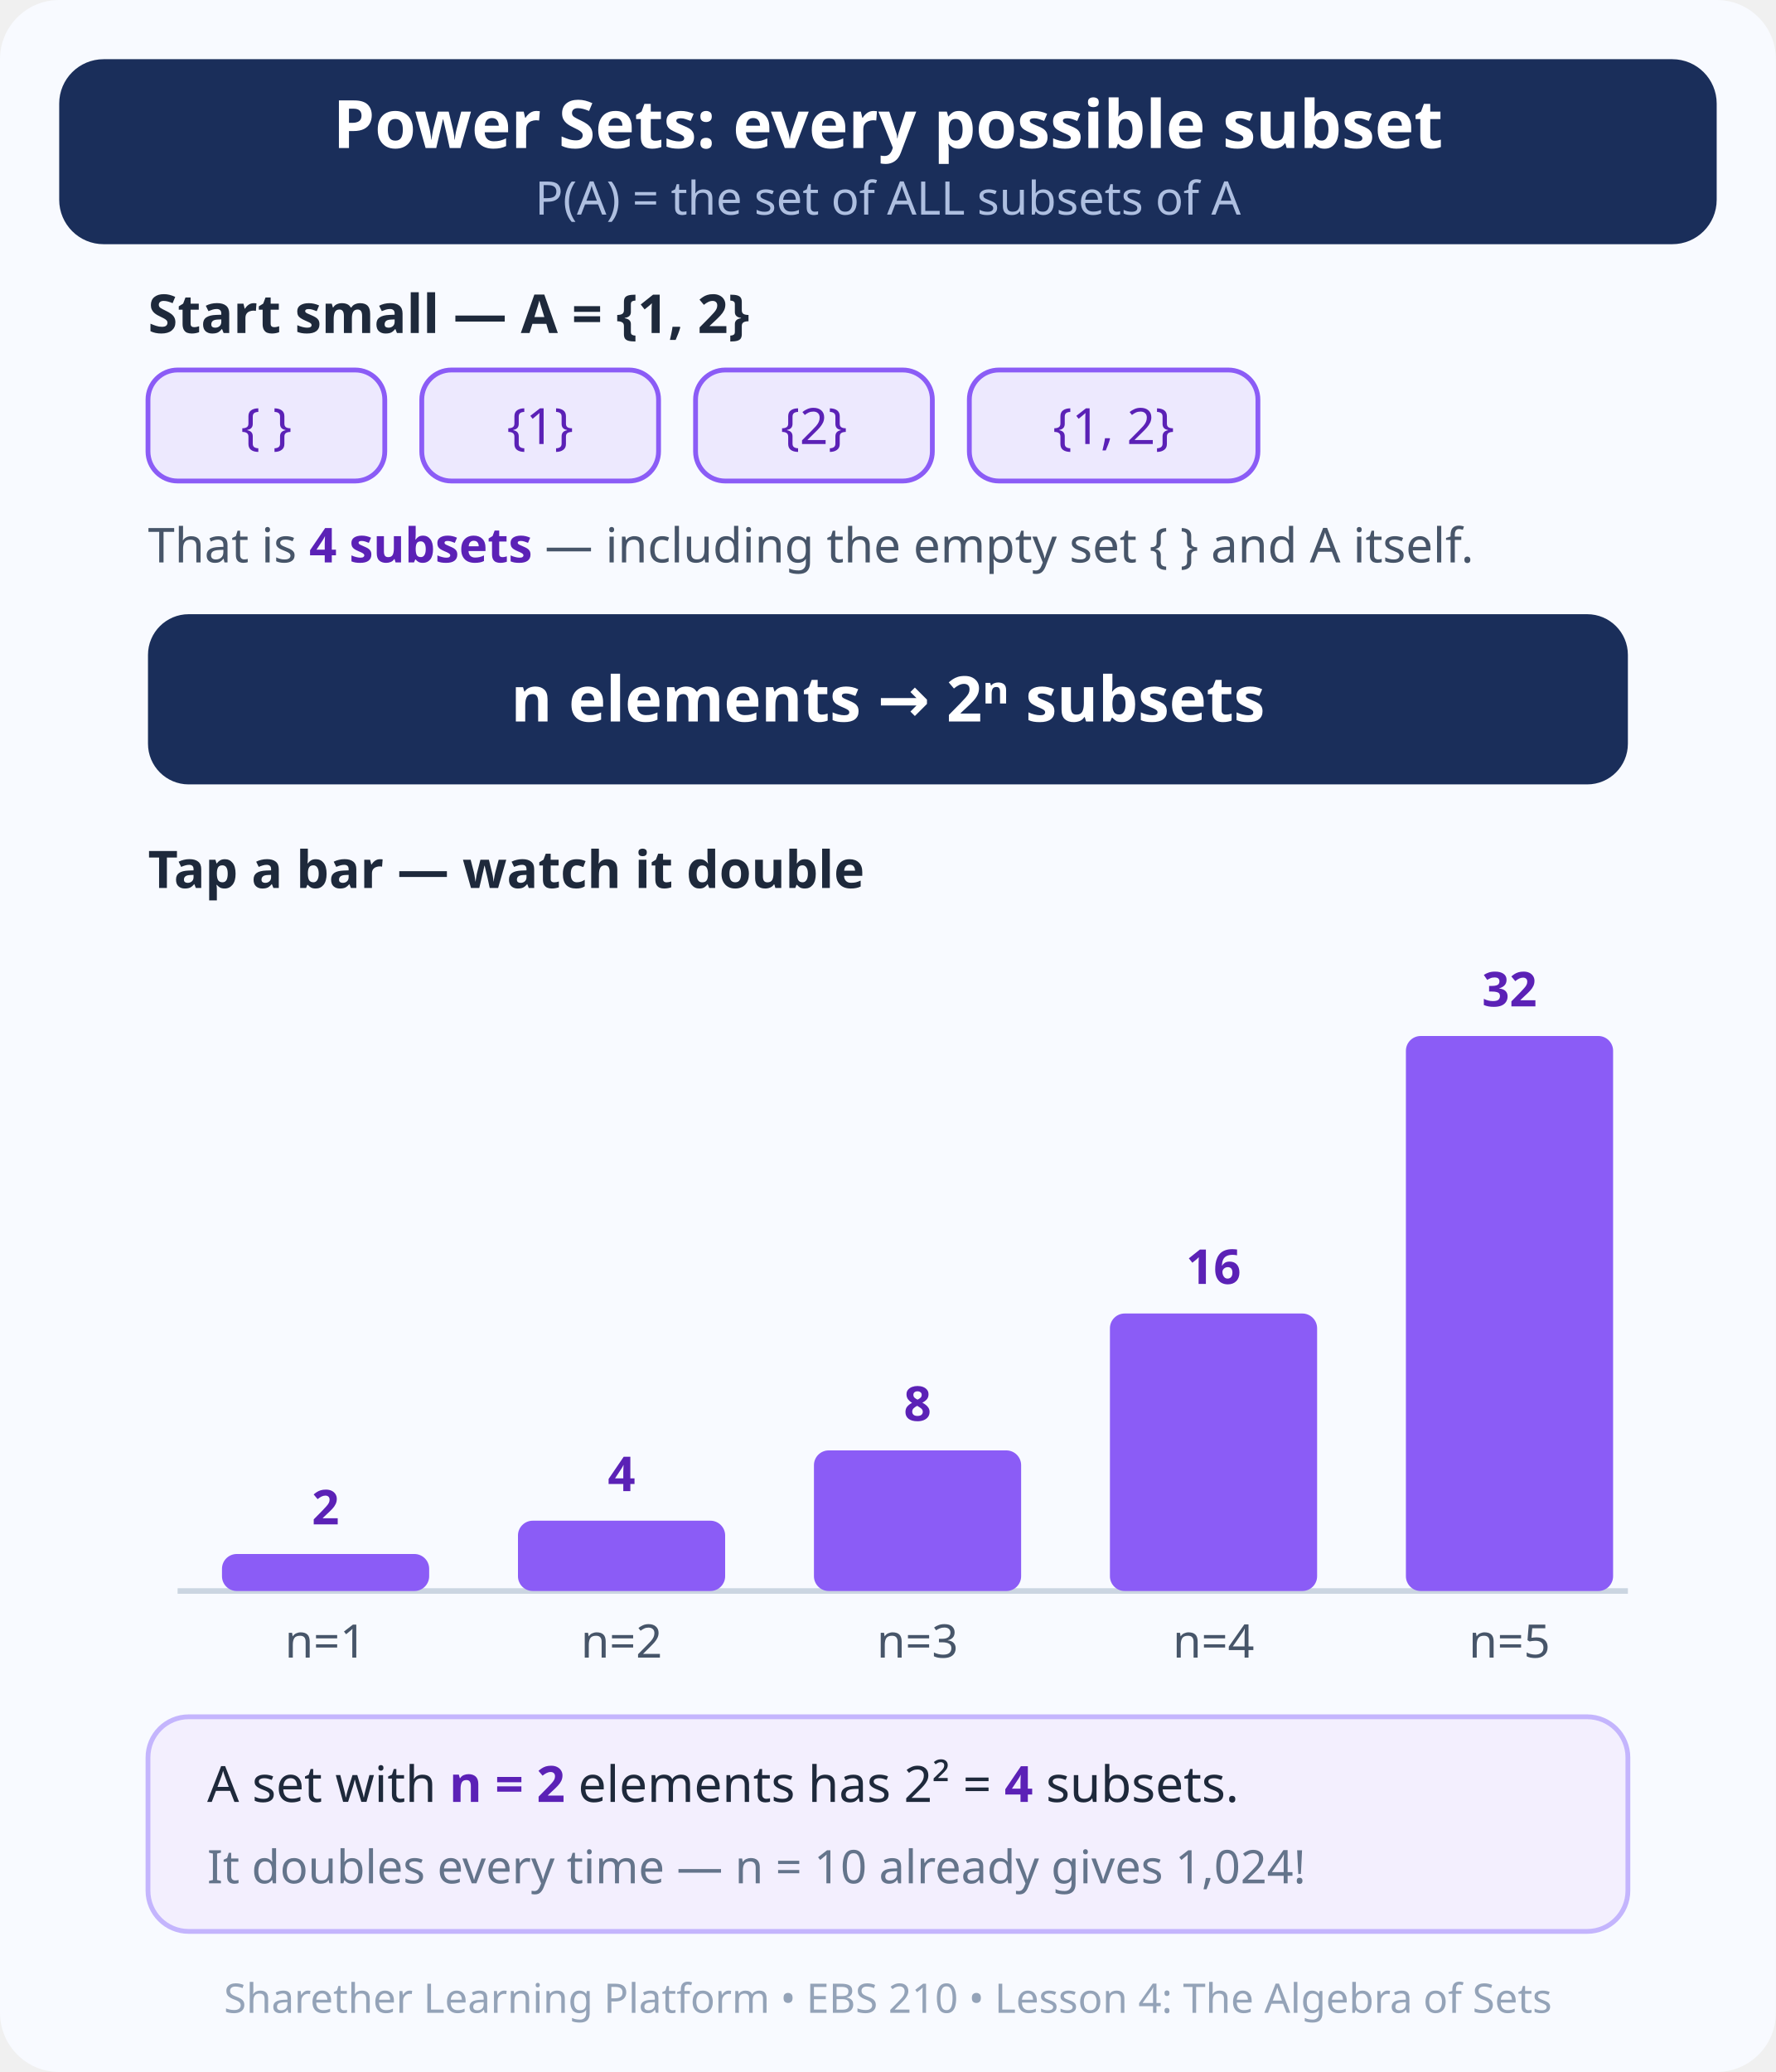
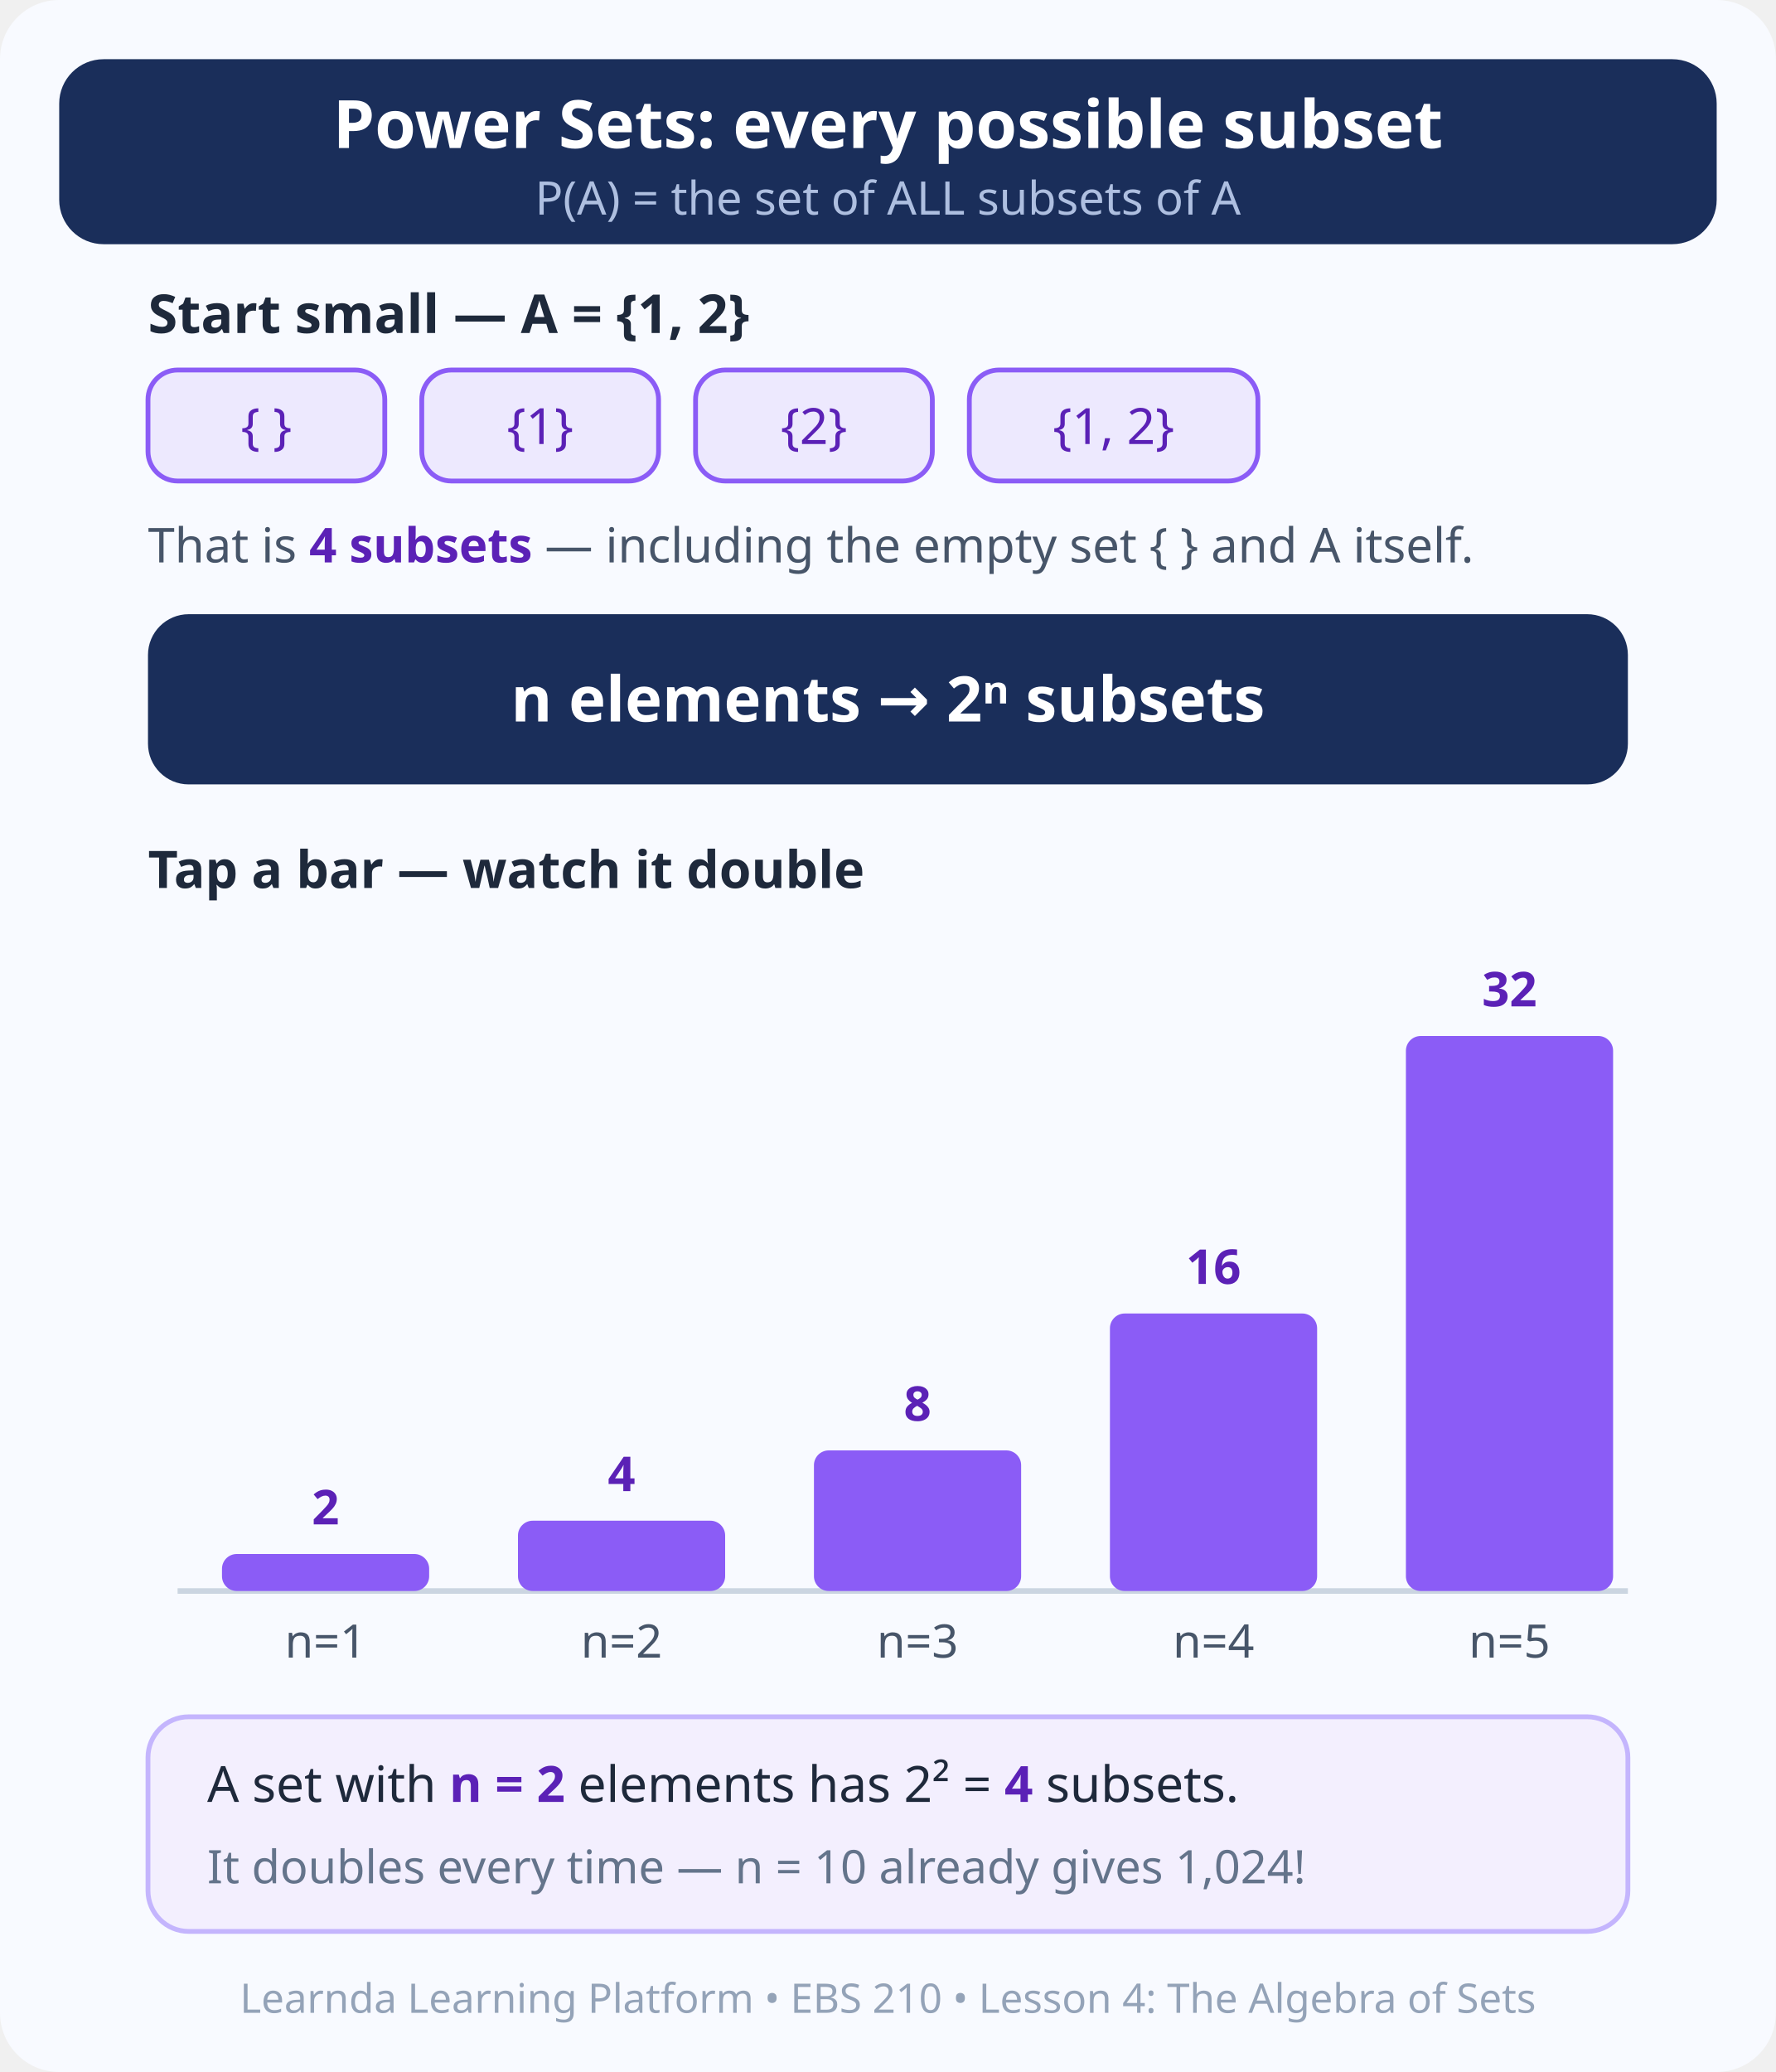
<svg xmlns="http://www.w3.org/2000/svg" viewBox="0 0 480 560" preserveAspectRatio="xMidYMid meet" role="img" aria-label="Power sets: the set {1,2} has four subsets, and a set of n elements has 2 to the power n subsets. A chart shows the count doubling as n grows from 1 to 5.">
  <style>
    .ps-title { font-family:'Segoe UI',system-ui,sans-serif; font-weight:700; }
    .ps-body  { font-family:'Segoe UI',system-ui,sans-serif; }
    .pbar { cursor:pointer; transition:opacity .15s ease; }
    .barwrap.touched .pbar:not(.sel) { opacity:.4; }
    .pbar.sel { opacity:1; }
  </style>
  <rect x="0" y="0" width="480" height="560" rx="16" fill="#f8faff" />
  <rect x="16" y="16" width="448" height="50" rx="12" fill="#1a2e5a" />
  <text class="ps-title" x="240" y="40" text-anchor="middle" fill="#ffffff" font-size="18">Power Sets: every possible subset</text>
  <text class="ps-body" x="240" y="58" text-anchor="middle" fill="#aebfe0" font-size="12.5">P(A) = the set of ALL subsets of A</text>
  <text class="ps-title" x="40" y="90" fill="#1e293b" font-size="14.5">Start small — A = {1, 2}</text>
  <g class="ps-body" font-size="13.5">
    <rect x="40" y="100" width="64" height="30" rx="8" fill="#ede9fe" stroke="#8b5cf6" stroke-width="1.3" />
    <text x="72" y="120" text-anchor="middle" fill="#5b21b6">{ }</text>
    <rect x="114" y="100" width="64" height="30" rx="8" fill="#ede9fe" stroke="#8b5cf6" stroke-width="1.3" />
    <text x="146" y="120" text-anchor="middle" fill="#5b21b6">{1}</text>
    <rect x="188" y="100" width="64" height="30" rx="8" fill="#ede9fe" stroke="#8b5cf6" stroke-width="1.3" />
    <text x="220" y="120" text-anchor="middle" fill="#5b21b6">{2}</text>
    <rect x="262" y="100" width="78" height="30" rx="8" fill="#ede9fe" stroke="#8b5cf6" stroke-width="1.3" />
    <text x="301" y="120" text-anchor="middle" fill="#5b21b6">{1, 2}</text>
  </g>
  <text class="ps-body" x="40" y="152" fill="#475569" font-size="13">That is <tspan font-weight="700" fill="#5b21b6">4 subsets</tspan> — including the empty set { } and A itself.</text>
  <rect x="40" y="166" width="400" height="46" rx="11" fill="#1a2e5a" />
  <text class="ps-title" x="240" y="195" text-anchor="middle" fill="#ffffff" font-size="17">n elements  →  2ⁿ subsets</text>
  <text class="ps-title" x="40" y="240" fill="#1e293b" font-size="14">Tap a bar — watch it double</text>
  <line x1="48" y1="430" x2="440" y2="430" stroke="#cbd5e1" stroke-width="1.5" />
  <g class="barwrap">
    <g>
      <rect class="pbar" data-n="1" data-v="2" x="60" y="420" width="56" height="10" rx="4" fill="#8b5cf6" />
      <text class="ps-title" x="88" y="412" text-anchor="middle" fill="#5b21b6" font-size="13">2</text>
      <text class="ps-body" x="88" y="448" text-anchor="middle" fill="#475569" font-size="12.5">n=1</text>
    </g>
    <g>
      <rect class="pbar sel" data-n="2" data-v="4" x="140" y="411" width="56" height="19" rx="4" fill="#8b5cf6" />
      <text class="ps-title" x="168" y="403" text-anchor="middle" fill="#5b21b6" font-size="13">4</text>
      <text class="ps-body" x="168" y="448" text-anchor="middle" fill="#475569" font-size="12.5">n=2</text>
    </g>
    <g>
      <rect class="pbar" data-n="3" data-v="8" x="220" y="392" width="56" height="38" rx="4" fill="#8b5cf6" />
      <text class="ps-title" x="248" y="384" text-anchor="middle" fill="#5b21b6" font-size="13">8</text>
      <text class="ps-body" x="248" y="448" text-anchor="middle" fill="#475569" font-size="12.5">n=3</text>
    </g>
    <g>
      <rect class="pbar" data-n="4" data-v="16" x="300" y="355" width="56" height="75" rx="4" fill="#8b5cf6" />
      <text class="ps-title" x="328" y="347" text-anchor="middle" fill="#5b21b6" font-size="13">16</text>
      <text class="ps-body" x="328" y="448" text-anchor="middle" fill="#475569" font-size="12.5">n=4</text>
    </g>
    <g>
      <rect class="pbar" data-n="5" data-v="32" x="380" y="280" width="56" height="150" rx="4" fill="#8b5cf6" />
      <text class="ps-title" x="408" y="272" text-anchor="middle" fill="#5b21b6" font-size="13">32</text>
      <text class="ps-body" x="408" y="448" text-anchor="middle" fill="#475569" font-size="12.5">n=5</text>
    </g>
  </g>
  <rect x="40" y="464" width="400" height="58" rx="11" fill="#f3effe" stroke="#c4b5fd" stroke-width="1.3" />
  <text id="ps-res" class="ps-body" x="56" y="487" fill="#1e293b" font-size="13.5">A set with <tspan font-weight="700" fill="#5b21b6">n = 2</tspan> elements has 2² = <tspan font-weight="700" fill="#5b21b6">4</tspan> subsets.</text>
  <text class="ps-body" x="56" y="509" fill="#64748b" font-size="12.5">It doubles every time — n = 10 already gives 1,024!</text>
-   <text class="ps-body" x="240" y="544" text-anchor="middle" fill="#94a3b8" font-size="11">Sharether Learning Platform • EBS 210 • Lesson 4: The Algebra of Sets</text>
+   <text class="ps-body" x="240" y="544" text-anchor="middle" fill="#94a3b8" font-size="11">Learnda Learning Platform • EBS 210 • Lesson 4: The Algebra of Sets</text>
</svg>
